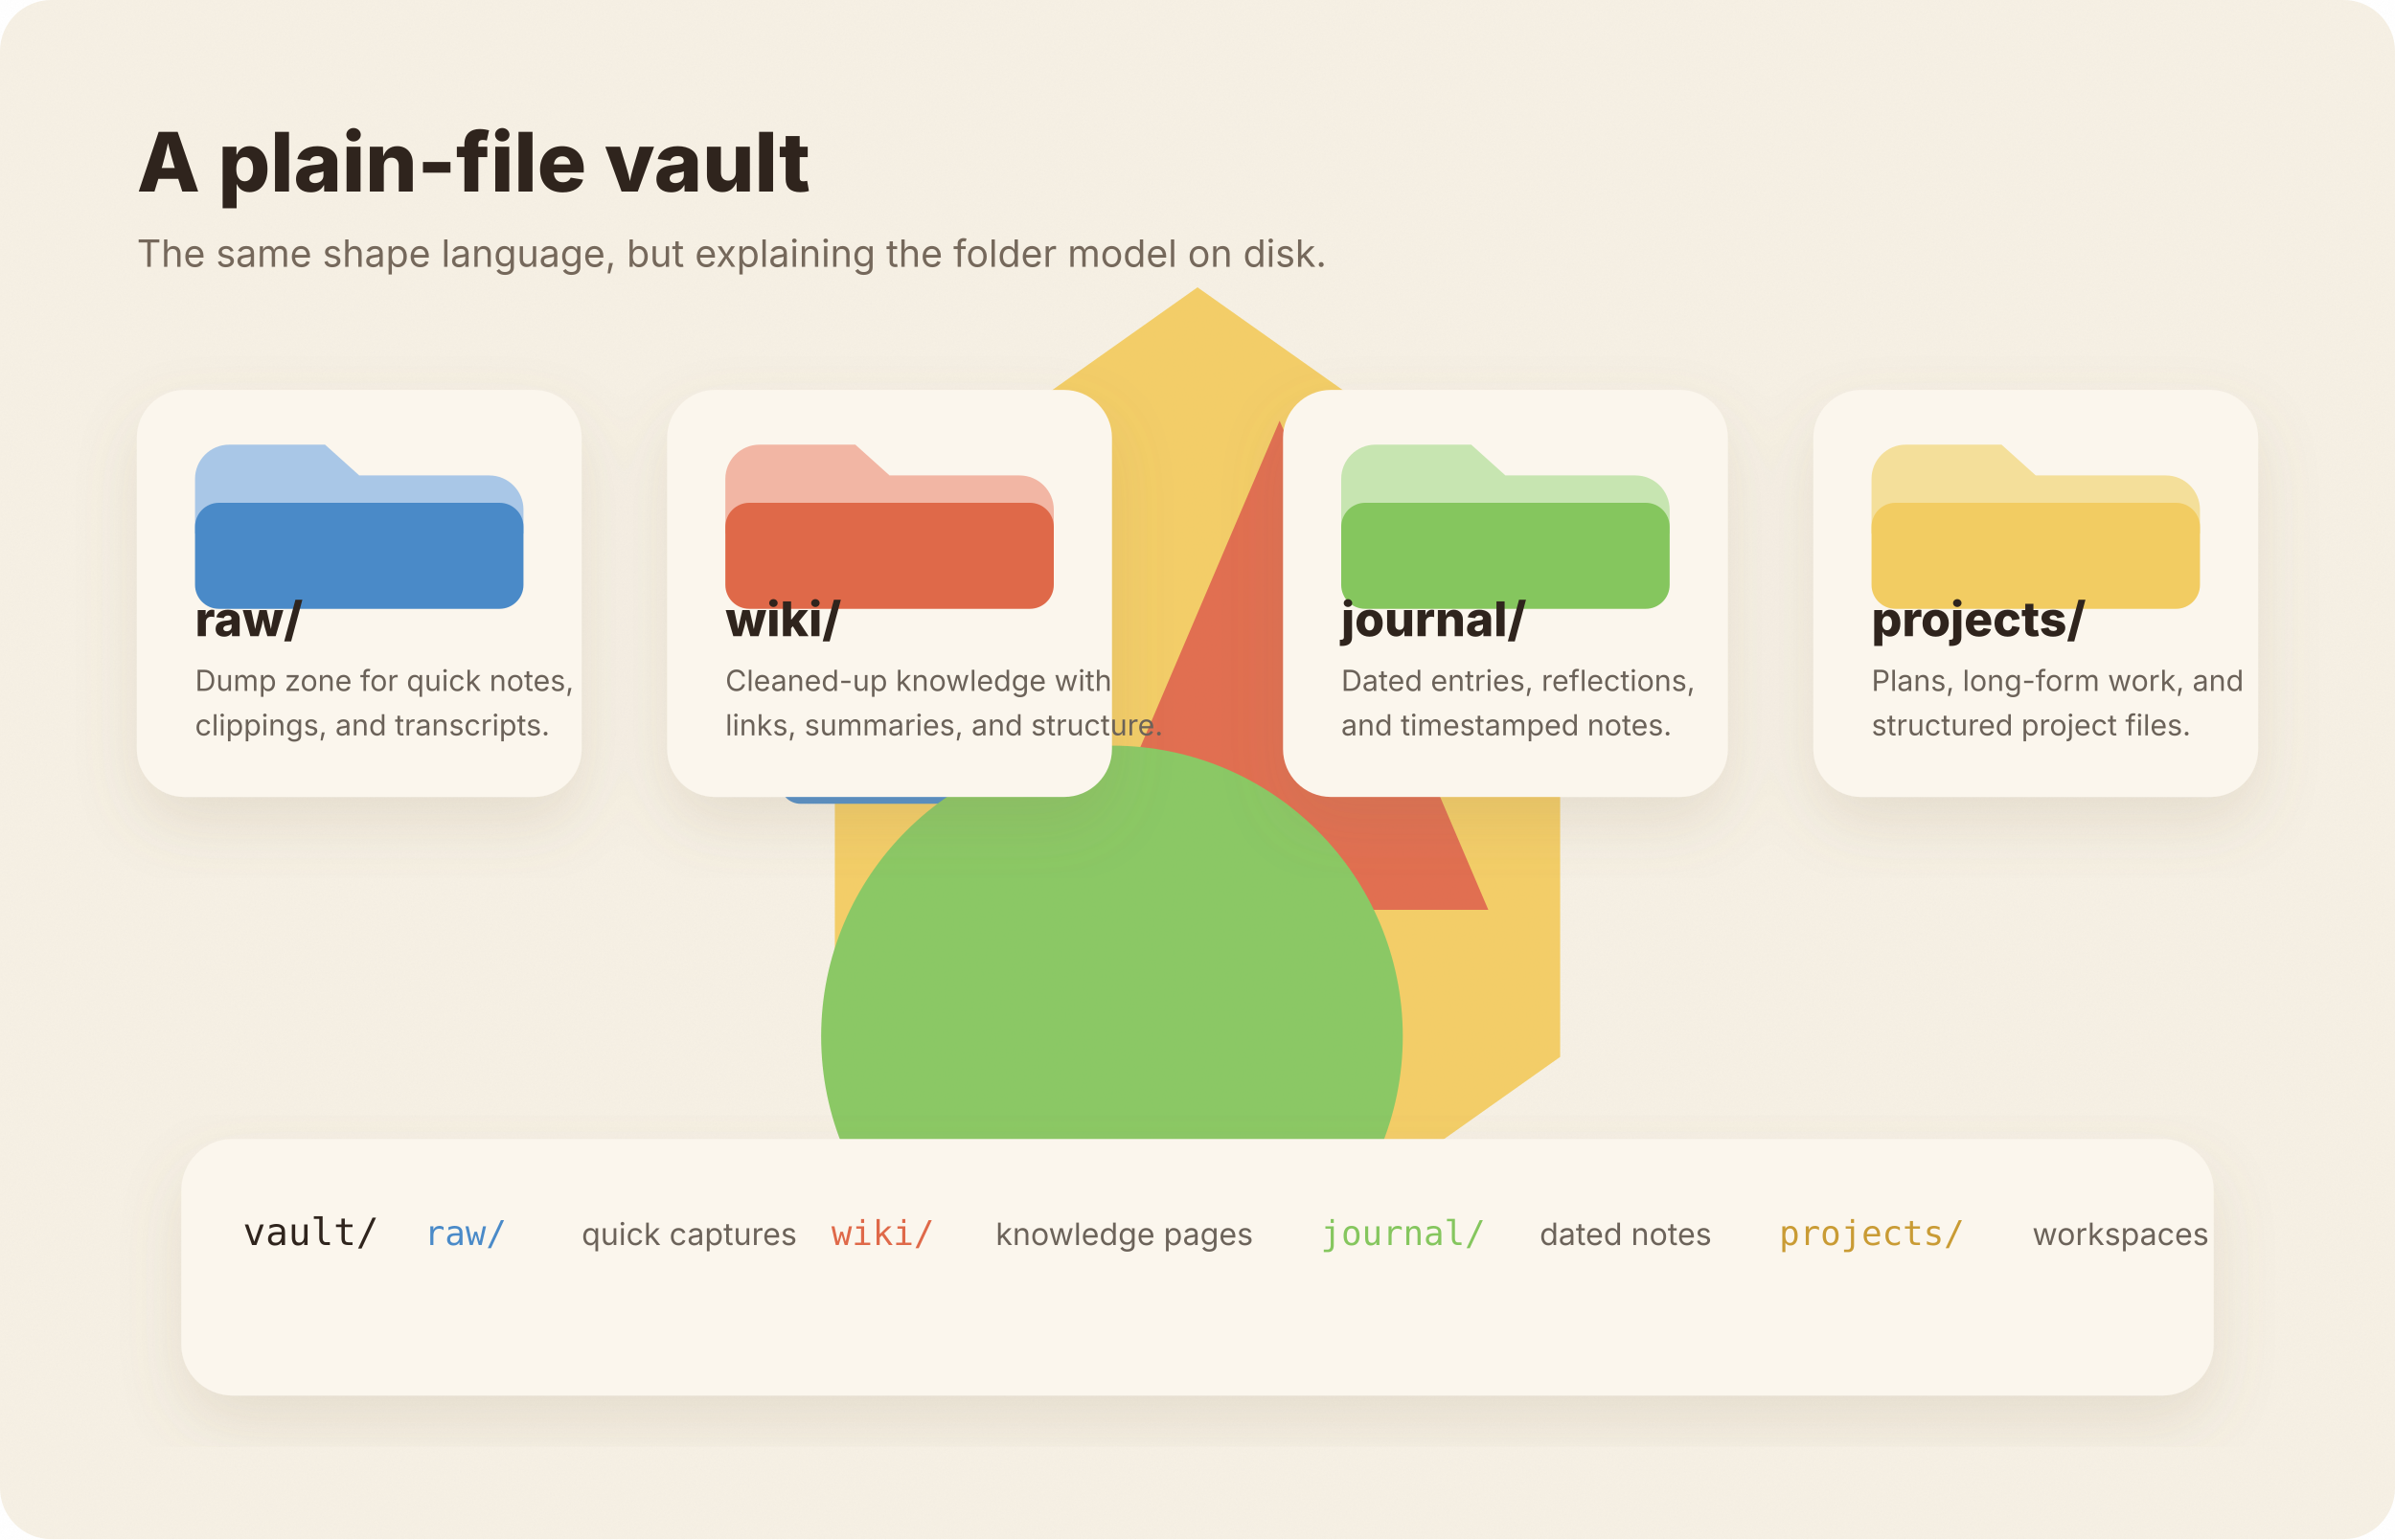
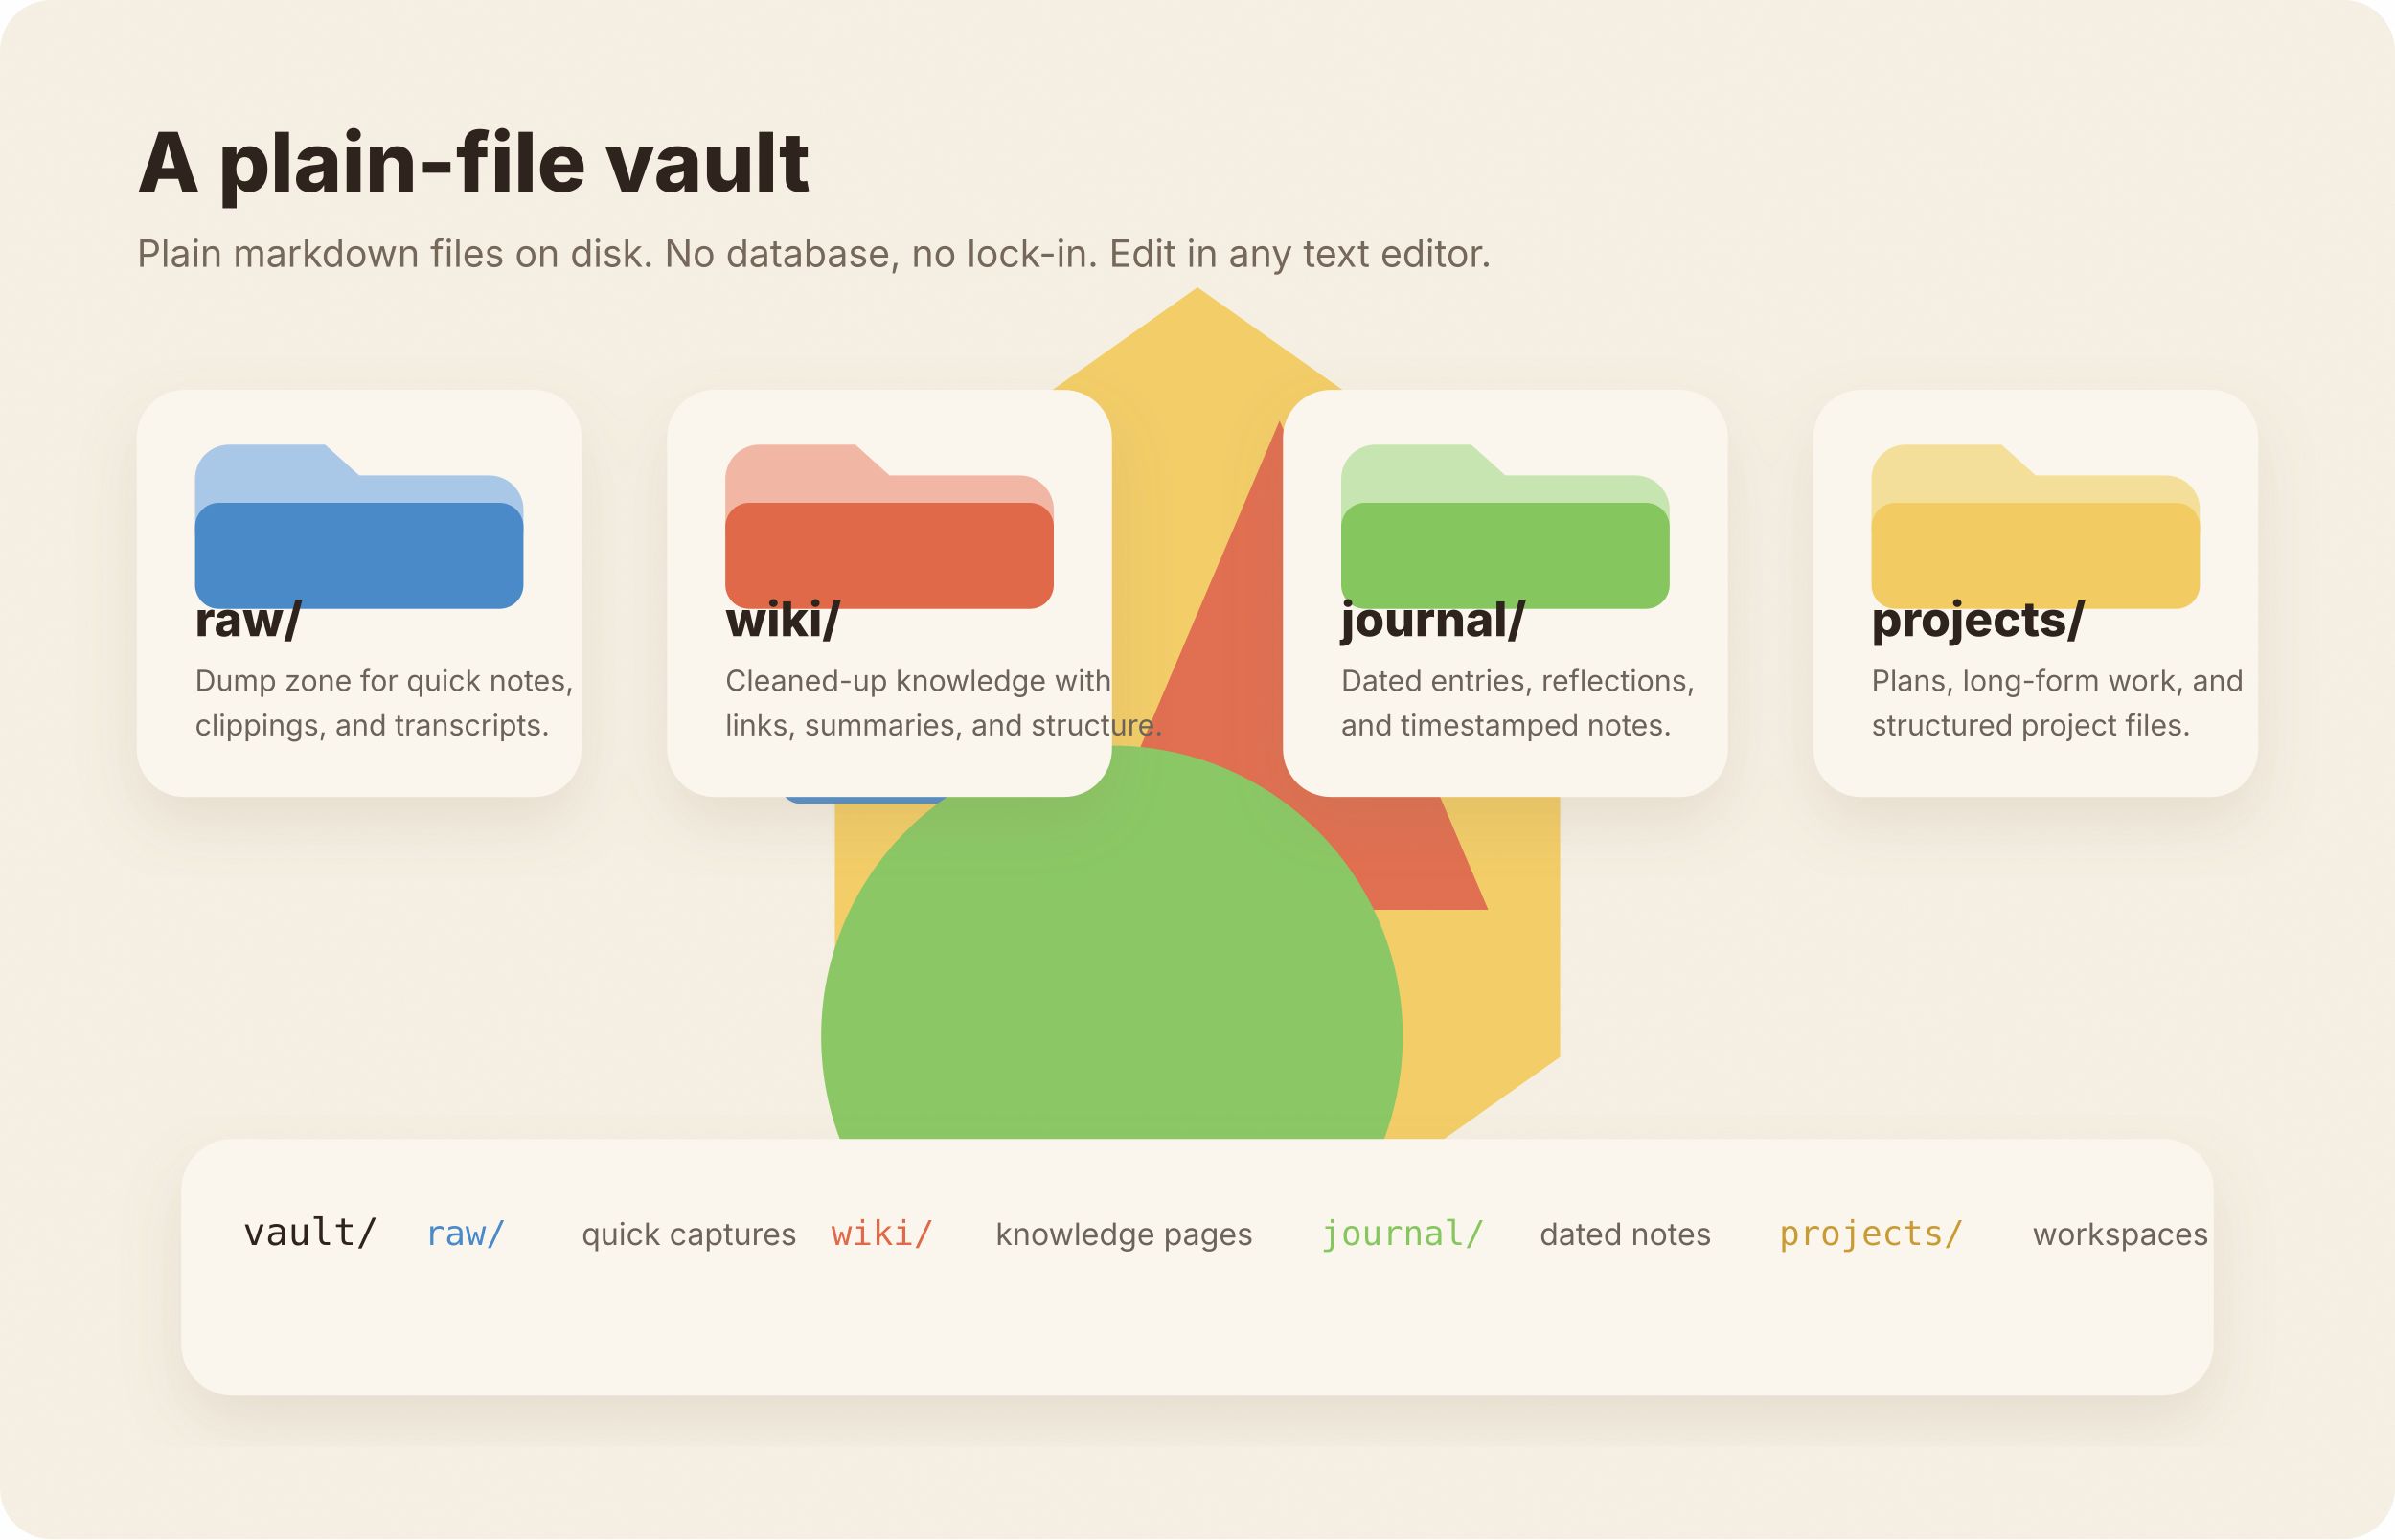
<svg xmlns="http://www.w3.org/2000/svg" width="1400" height="900" viewBox="0 0 1400 900" fill="none">
  <defs>
    <filter id="paper" x="-20%" y="-20%" width="140%" height="140%">
      <feTurbulence type="fractalNoise" baseFrequency="0.95" numOctaves="2" stitchTiles="stitch" result="noise" />
      <feColorMatrix in="noise" type="saturate" values="0" result="mono" />
      <feComponentTransfer in="mono" result="faded">
        <feFuncA type="table" tableValues="0 0.03" />
      </feComponentTransfer>
    </filter>
    <filter id="shadow" x="-20%" y="-20%" width="140%" height="140%">
      <feDropShadow dx="0" dy="16" stdDeviation="18" flood-color="#8C7B5A" flood-opacity="0.16" />
    </filter>
  </defs>
  <rect width="1400" height="900" rx="30" fill="#F6F0E4" />
  <rect width="1400" height="900" rx="30" fill="#000" filter="url(#paper)" opacity="0.9" />
  <text x="80" y="112" fill="#2F241D" font-family="Inter, Arial, sans-serif" font-size="48" font-weight="800">A plain-file vault</text>
-   <text x="80" y="156" fill="#75685B" font-family="Inter, Arial, sans-serif" font-size="22">The same shape language, but explaining the folder model on disk.</text>
+   <text x="80" y="156" fill="#75685B" font-family="Inter, Arial, sans-serif" font-size="22">Plain markdown files on disk. No database, no lock-in. Edit in any text editor.</text>
  <g opacity="0.95">
    <path d="M700 168L912 318V618L700 768L488 618V318L700 168Z" fill="#F2CC62" />
    <rect x="456" y="306" width="164" height="164" rx="12" fill="#4A8AC8" />
    <path d="M748 246L870 532H626L748 246Z" fill="#DF6949" />
    <circle cx="650" cy="606" r="170" fill="#85C65E" />
  </g>
  <g filter="url(#shadow)">
    <rect x="106" y="666" width="1188" height="150" rx="30" fill="#FBF6ED" />
  </g>
  <text x="142" y="728" fill="#2F241D" font-family="SFMono-Regular, Menlo, monospace" font-size="22">vault/</text>
  <text x="248" y="728" fill="#4A8AC8" font-family="SFMono-Regular, Menlo, monospace" font-size="20">raw/</text>
  <text x="340" y="728" fill="#6C635A" font-family="Inter, Arial, sans-serif" font-size="18">quick captures</text>
  <text x="486" y="728" fill="#DF6949" font-family="SFMono-Regular, Menlo, monospace" font-size="20">wiki/</text>
  <text x="582" y="728" fill="#6C635A" font-family="Inter, Arial, sans-serif" font-size="18">knowledge pages</text>
  <text x="772" y="728" fill="#85C65E" font-family="SFMono-Regular, Menlo, monospace" font-size="20">journal/</text>
  <text x="900" y="728" fill="#6C635A" font-family="Inter, Arial, sans-serif" font-size="18">dated notes</text>
  <text x="1040" y="728" fill="#C99B34" font-family="SFMono-Regular, Menlo, monospace" font-size="20">projects/</text>
  <text x="1188" y="728" fill="#6C635A" font-family="Inter, Arial, sans-serif" font-size="18">workspaces</text>
  <g filter="url(#shadow)">
    <rect x="80" y="228" width="260" height="238" rx="28" fill="#FBF6ED" />
    <rect x="390" y="228" width="260" height="238" rx="28" fill="#FBF6ED" />
    <rect x="750" y="228" width="260" height="238" rx="28" fill="#FBF6ED" />
    <rect x="1060" y="228" width="260" height="238" rx="28" fill="#FBF6ED" />
  </g>
  <g>
    <path d="M114 280C114 268.954 122.954 260 134 260H190L210 278H286C297.046 278 306 286.954 306 298V312H114V280Z" fill="#A9C7E7" />
    <rect x="114" y="294" width="192" height="62" rx="14" fill="#4A8AC8" />
    <text x="114" y="372" fill="#2F241D" font-family="Inter, Arial, sans-serif" font-size="28" font-weight="800">raw/</text>
    <text x="114" y="404" fill="#6B6259" font-family="Inter, Arial, sans-serif" font-size="17">Dump zone for quick notes,</text>
    <text x="114" y="430" fill="#6B6259" font-family="Inter, Arial, sans-serif" font-size="17">clippings, and transcripts.</text>
  </g>
  <g>
    <path d="M424 280C424 268.954 432.954 260 444 260H500L520 278H596C607.046 278 616 286.954 616 298V312H424V280Z" fill="#F2B6A4" />
    <rect x="424" y="294" width="192" height="62" rx="14" fill="#DF6949" />
    <text x="424" y="372" fill="#2F241D" font-family="Inter, Arial, sans-serif" font-size="28" font-weight="800">wiki/</text>
    <text x="424" y="404" fill="#6B6259" font-family="Inter, Arial, sans-serif" font-size="17">Cleaned-up knowledge with</text>
    <text x="424" y="430" fill="#6B6259" font-family="Inter, Arial, sans-serif" font-size="17">links, summaries, and structure.</text>
  </g>
  <g>
    <path d="M784 280C784 268.954 792.954 260 804 260H860L880 278H956C967.046 278 976 286.954 976 298V312H784V280Z" fill="#C7E5B1" />
    <rect x="784" y="294" width="192" height="62" rx="14" fill="#85C65E" />
    <text x="784" y="372" fill="#2F241D" font-family="Inter, Arial, sans-serif" font-size="28" font-weight="800">journal/</text>
    <text x="784" y="404" fill="#6B6259" font-family="Inter, Arial, sans-serif" font-size="17">Dated entries, reflections,</text>
    <text x="784" y="430" fill="#6B6259" font-family="Inter, Arial, sans-serif" font-size="17">and timestamped notes.</text>
  </g>
  <g>
    <path d="M1094 280C1094 268.954 1102.95 260 1114 260H1170L1190 278H1266C1277.05 278 1286 286.954 1286 298V312H1094V280Z" fill="#F4DF9A" />
    <rect x="1094" y="294" width="192" height="62" rx="14" fill="#F2CC62" />
    <text x="1094" y="372" fill="#2F241D" font-family="Inter, Arial, sans-serif" font-size="28" font-weight="800">projects/</text>
    <text x="1094" y="404" fill="#6B6259" font-family="Inter, Arial, sans-serif" font-size="17">Plans, long-form work, and</text>
    <text x="1094" y="430" fill="#6B6259" font-family="Inter, Arial, sans-serif" font-size="17">structured project files.</text>
  </g>
</svg>
